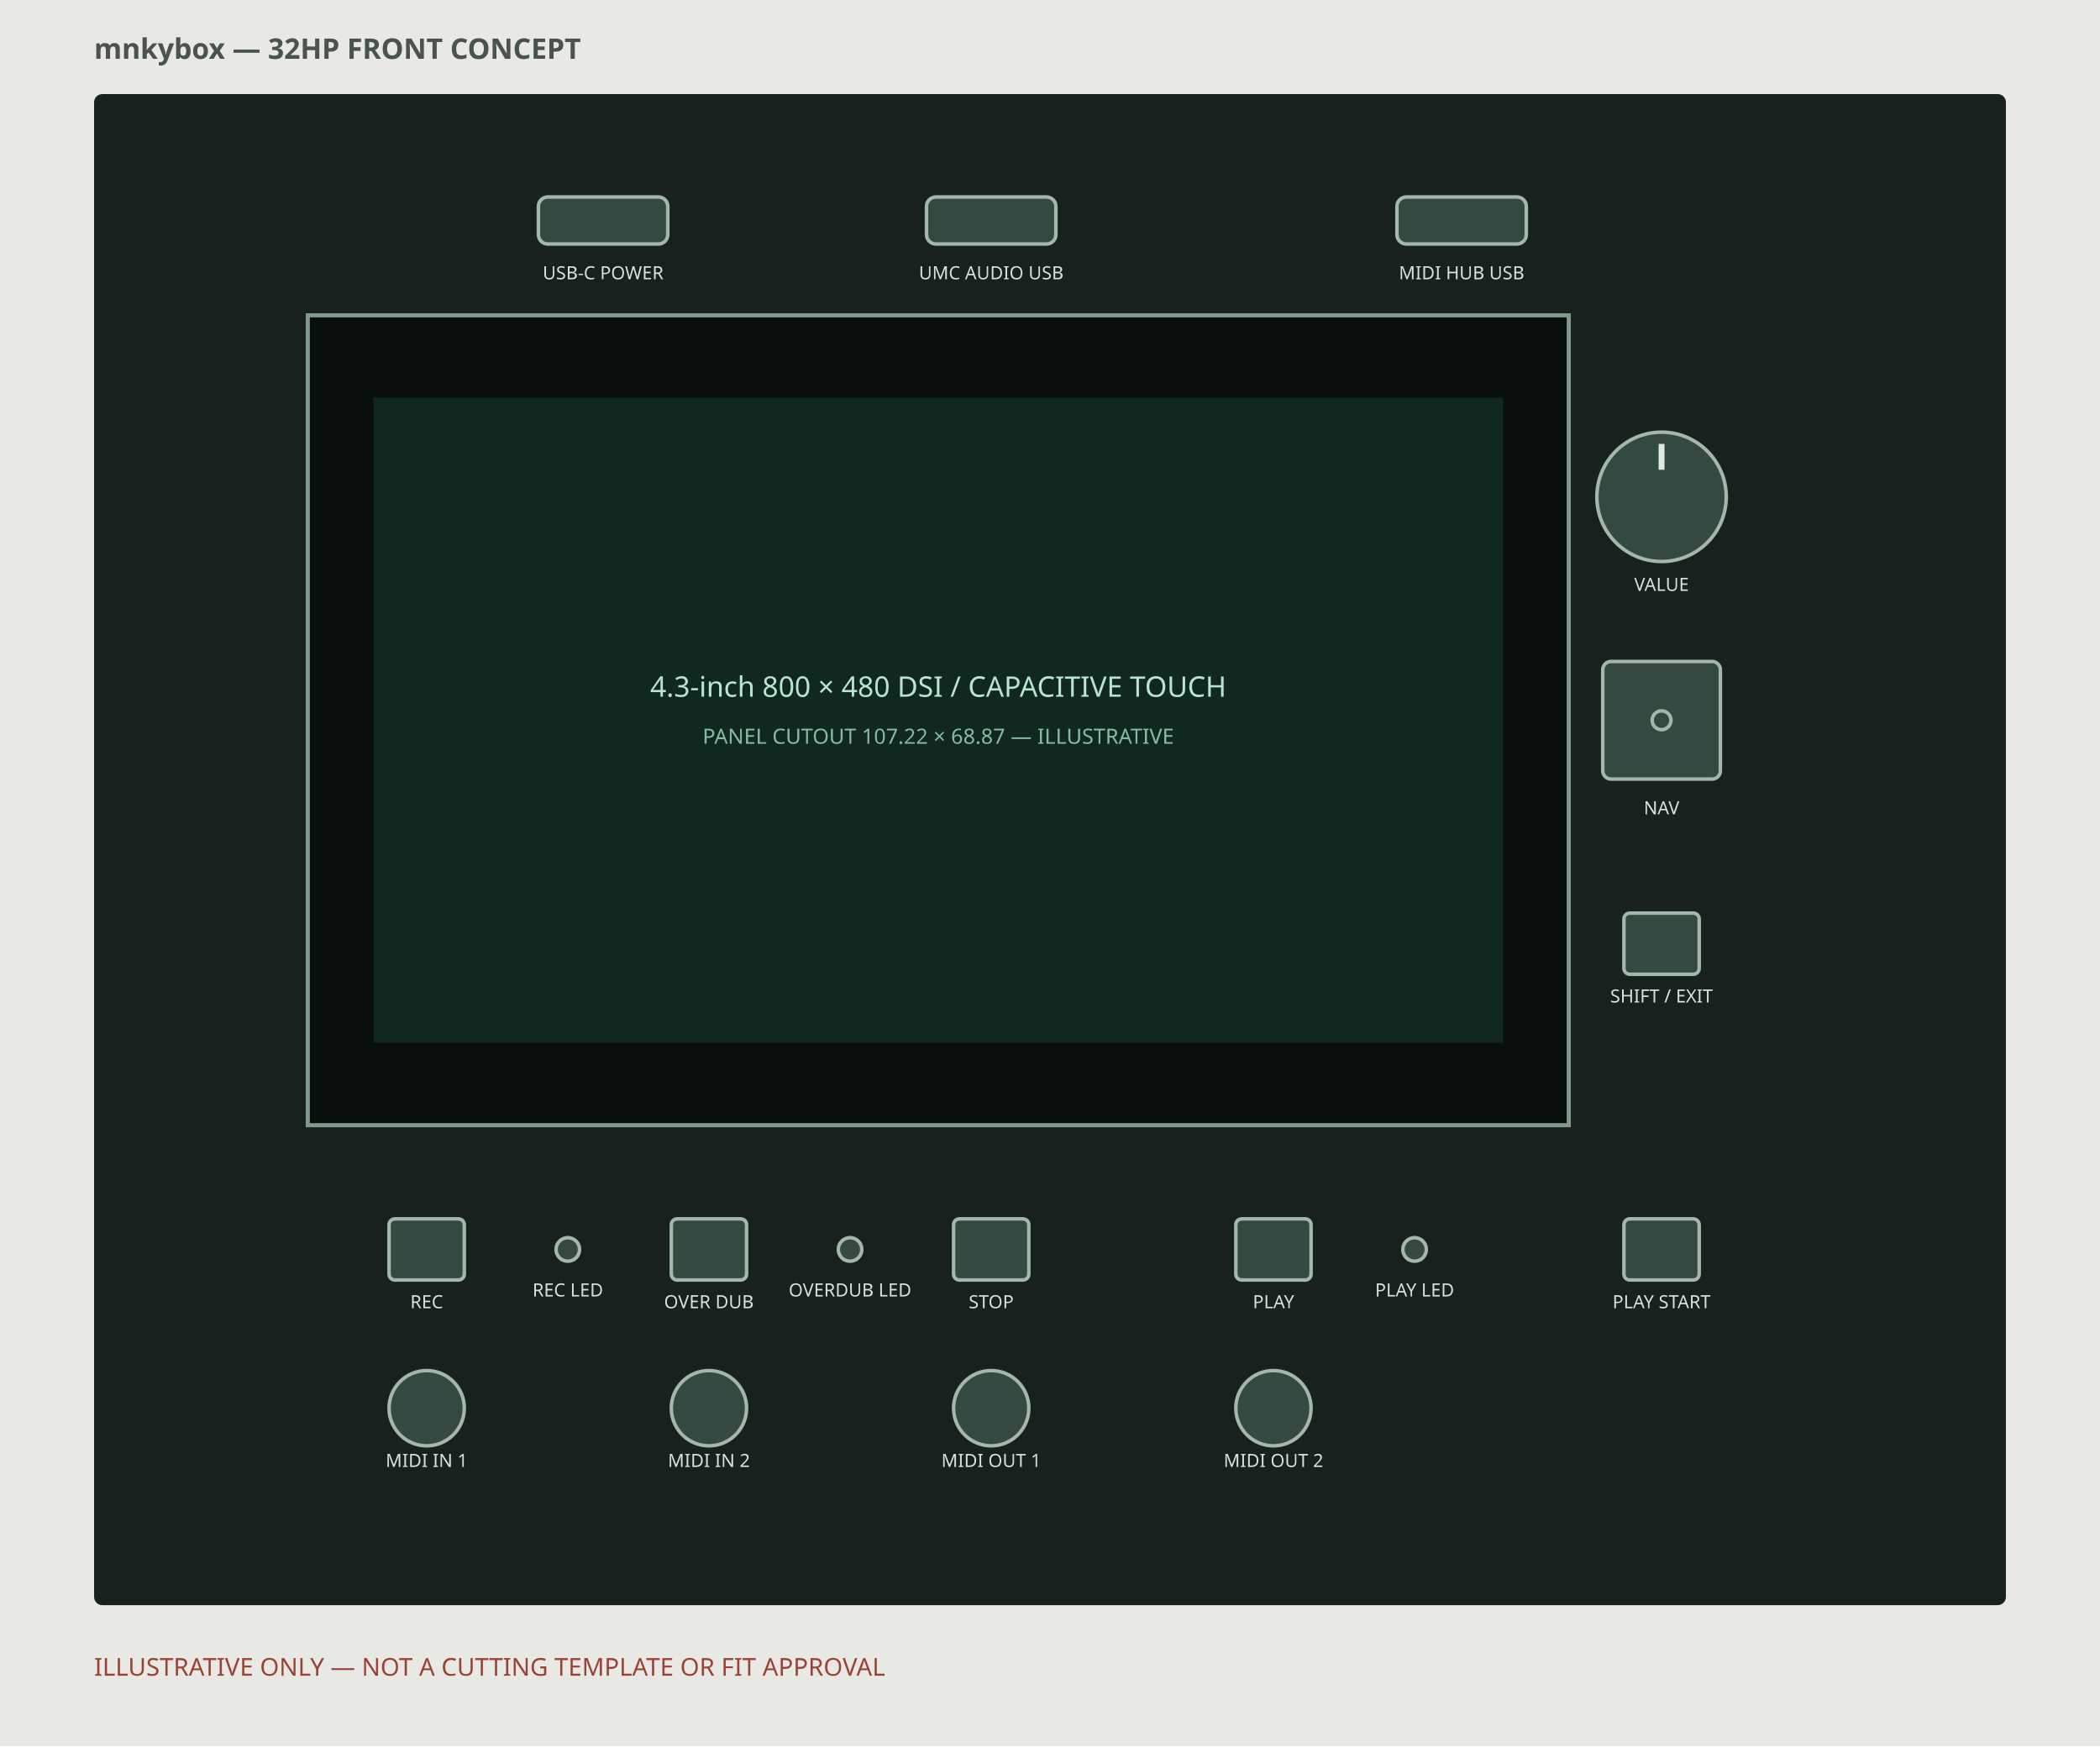
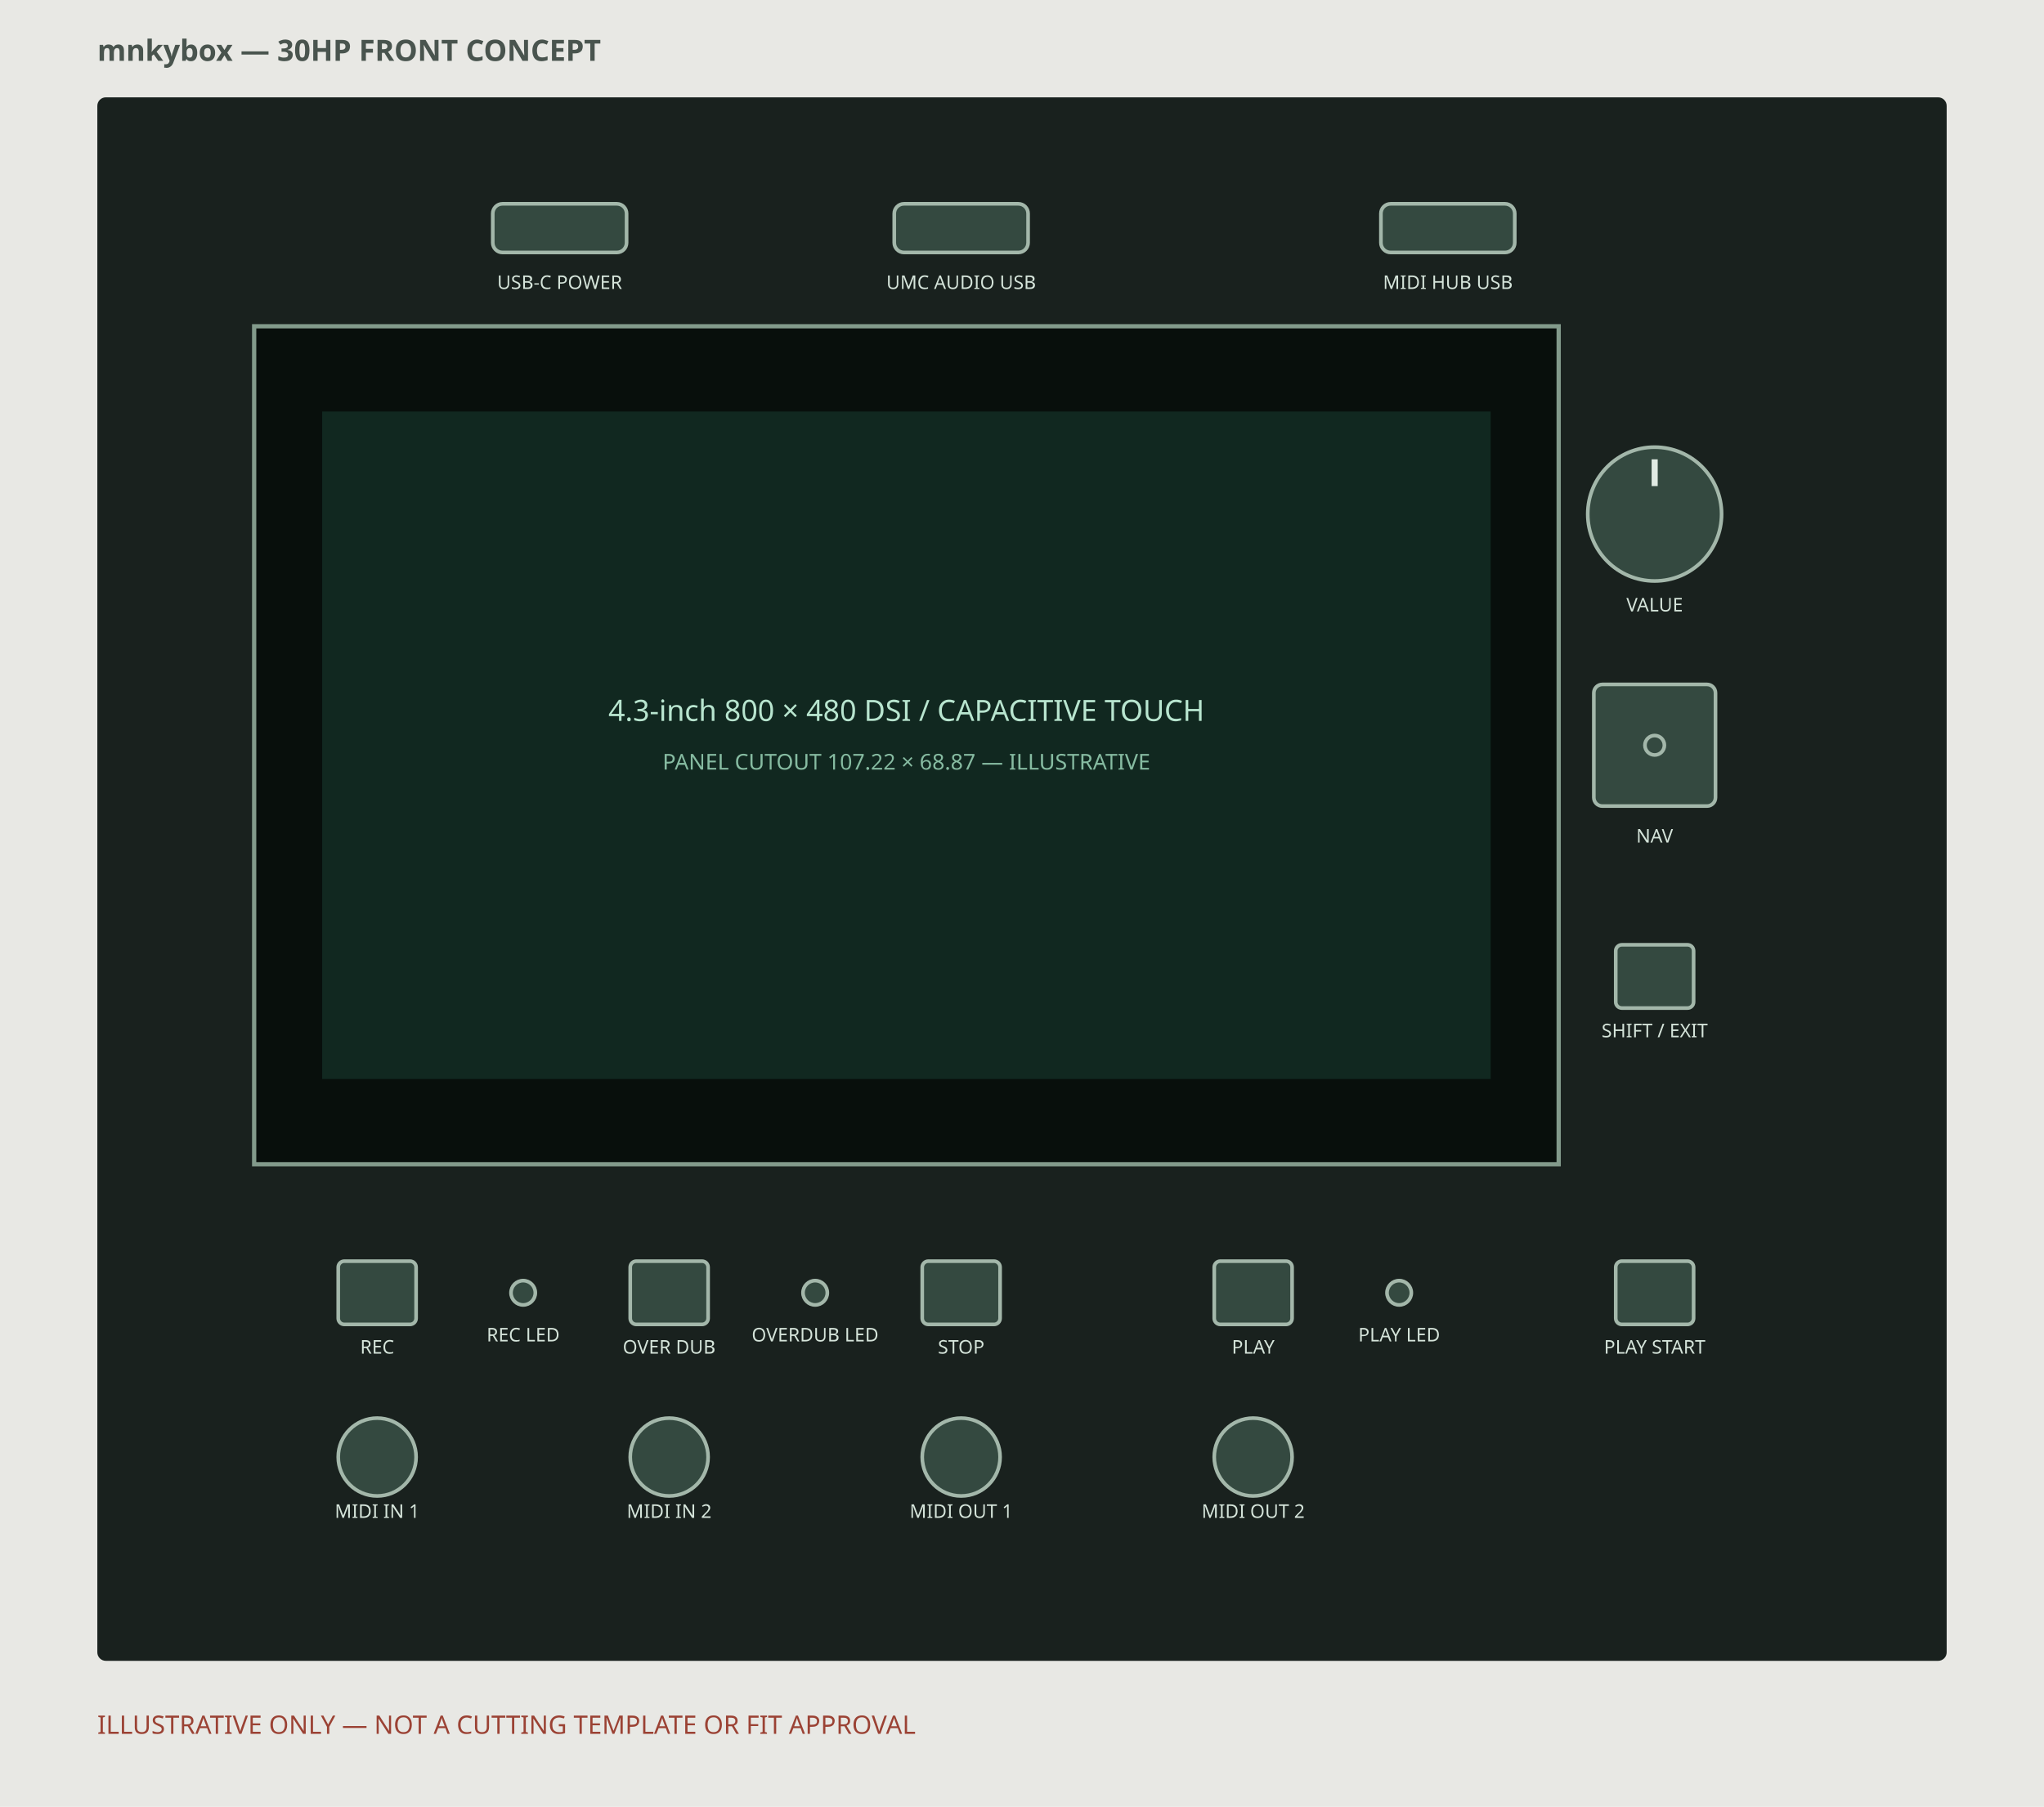
- <svg xmlns="http://www.w3.org/2000/svg" viewBox="0 0 178.56 148.5">
+ <svg xmlns="http://www.w3.org/2000/svg" viewBox="0 0 168 148.5">
  <rect width="100%" height="100%" fill="#e8e8e4" />
-   <text x="8" y="5" font-family="sans-serif" font-size="2.4" font-weight="bold" fill="#49544e">mnkybox — 32HP FRONT CONCEPT</text>
+   <text x="8" y="5" font-family="sans-serif" font-size="2.4" font-weight="bold" fill="#49544e">mnkybox — 30HP FRONT CONCEPT</text>
  <g transform="translate(8 8)" font-family="sans-serif">
-     <rect width="162.56" height="128.5" rx="0.7" fill="#19211e" />
-     <rect x="18.17" y="18.815" width="107.22" height="68.87" fill="#080f0c" stroke="#829a8b" stroke-width="0.35" />
-     <rect x="23.76" y="25.822" width="96.04" height="54.856" fill="#112820" />
-     <text x="71.78" y="51.25" text-anchor="middle" fill="#b8e5cf" font-size="2.4">4.3-inch 800 × 480 DSI / CAPACITIVE TOUCH</text>
-     <text x="71.78" y="55.25" text-anchor="middle" fill="#86bba1" font-size="1.8">PANEL CUTOUT 107.22 × 68.87 — ILLUSTRATIVE</text>
+     <rect width="152" height="128.5" rx="0.7" fill="#19211e" />
+     <rect x="12.89" y="18.815" width="107.22" height="68.87" fill="#080f0c" stroke="#829a8b" stroke-width="0.35" />
+     <rect x="18.48" y="25.822" width="96.04" height="54.856" fill="#112820" />
+     <text x="66.5" y="51.25" text-anchor="middle" fill="#b8e5cf" font-size="2.4">4.3-inch 800 × 480 DSI / CAPACITIVE TOUCH</text>
+     <text x="66.5" y="55.25" text-anchor="middle" fill="#86bba1" font-size="1.8">PANEL CUTOUT 107.22 × 68.87 — ILLUSTRATIVE</text>
    <g fill="#344940" stroke="#a3b7aa" stroke-width="0.3">
-       <rect x="37.78" y="8.75" width="11" height="4" rx="0.8" />
+       <rect x="32.5" y="8.75" width="11" height="4" rx="0.8" />
    </g>
-     <text x="43.28" y="15.75" text-anchor="middle" font-size="1.55" fill="#d5e4da">USB-C POWER</text>
+     <text x="38" y="15.75" text-anchor="middle" font-size="1.55" fill="#d5e4da">USB-C POWER</text>
    <g fill="#344940" stroke="#a3b7aa" stroke-width="0.3">
-       <rect x="70.78" y="8.75" width="11" height="4" rx="0.8" />
+       <rect x="65.5" y="8.75" width="11" height="4" rx="0.8" />
    </g>
-     <text x="76.28" y="15.75" text-anchor="middle" font-size="1.55" fill="#d5e4da">UMC AUDIO USB</text>
+     <text x="71" y="15.75" text-anchor="middle" font-size="1.55" fill="#d5e4da">UMC AUDIO USB</text>
    <g fill="#344940" stroke="#a3b7aa" stroke-width="0.3">
-       <rect x="110.78" y="8.75" width="11" height="4" rx="0.8" />
+       <rect x="105.5" y="8.75" width="11" height="4" rx="0.8" />
    </g>
-     <text x="116.28" y="15.75" text-anchor="middle" font-size="1.55" fill="#d5e4da">MIDI HUB USB</text>
+     <text x="111" y="15.75" text-anchor="middle" font-size="1.55" fill="#d5e4da">MIDI HUB USB</text>
    <g fill="#344940" stroke="#a3b7aa" stroke-width="0.3">
-       <circle cx="133.28" cy="34.25" r="5.5" />
-       <path d="M 133.28 29.75 v 2.2" fill="none" stroke="#e0eae3" stroke-width="0.5" />
+       <circle cx="128" cy="34.25" r="5.5" />
+       <path d="M 128 29.75 v 2.2" fill="none" stroke="#e0eae3" stroke-width="0.5" />
    </g>
-     <text x="133.28" y="42.25" text-anchor="middle" font-size="1.55" fill="#d5e4da">VALUE</text>
+     <text x="128" y="42.25" text-anchor="middle" font-size="1.55" fill="#d5e4da">VALUE</text>
    <g fill="#344940" stroke="#a3b7aa" stroke-width="0.3">
-       <rect x="128.28" y="48.25" width="10" height="10" rx="0.7" />
-       <circle cx="133.28" cy="53.25" r="0.8" />
+       <rect x="123" y="48.25" width="10" height="10" rx="0.7" />
+       <circle cx="128" cy="53.25" r="0.8" />
    </g>
-     <text x="133.28" y="61.25" text-anchor="middle" font-size="1.55" fill="#d5e4da">NAV</text>
+     <text x="128" y="61.25" text-anchor="middle" font-size="1.55" fill="#d5e4da">NAV</text>
    <g fill="#344940" stroke="#a3b7aa" stroke-width="0.3">
-       <rect x="130.08" y="69.65" width="6.4" height="5.2" rx="0.5" />
+       <rect x="124.8" y="69.65" width="6.4" height="5.2" rx="0.5" />
    </g>
-     <text x="133.28" y="77.25" text-anchor="middle" font-size="1.55" fill="#d5e4da">SHIFT / EXIT</text>
+     <text x="128" y="77.25" text-anchor="middle" font-size="1.55" fill="#d5e4da">SHIFT / EXIT</text>
    <g fill="#344940" stroke="#a3b7aa" stroke-width="0.3">
-       <rect x="25.08" y="95.65" width="6.4" height="5.2" rx="0.5" />
+       <rect x="19.8" y="95.65" width="6.4" height="5.2" rx="0.5" />
    </g>
-     <text x="28.28" y="103.25" text-anchor="middle" font-size="1.55" fill="#d5e4da">REC</text>
+     <text x="23" y="103.25" text-anchor="middle" font-size="1.55" fill="#d5e4da">REC</text>
    <g fill="#344940" stroke="#a3b7aa" stroke-width="0.3">
-       <rect x="49.08" y="95.65" width="6.4" height="5.2" rx="0.5" />
+       <rect x="43.8" y="95.65" width="6.4" height="5.2" rx="0.5" />
    </g>
-     <text x="52.28" y="103.25" text-anchor="middle" font-size="1.55" fill="#d5e4da">OVER DUB</text>
+     <text x="47" y="103.25" text-anchor="middle" font-size="1.55" fill="#d5e4da">OVER DUB</text>
    <g fill="#344940" stroke="#a3b7aa" stroke-width="0.3">
-       <rect x="73.08" y="95.65" width="6.4" height="5.2" rx="0.5" />
+       <rect x="67.8" y="95.65" width="6.4" height="5.2" rx="0.5" />
    </g>
-     <text x="76.28" y="103.25" text-anchor="middle" font-size="1.55" fill="#d5e4da">STOP</text>
+     <text x="71" y="103.25" text-anchor="middle" font-size="1.55" fill="#d5e4da">STOP</text>
    <g fill="#344940" stroke="#a3b7aa" stroke-width="0.3">
-       <rect x="97.08" y="95.65" width="6.4" height="5.2" rx="0.5" />
+       <rect x="91.8" y="95.65" width="6.4" height="5.2" rx="0.5" />
    </g>
-     <text x="100.28" y="103.25" text-anchor="middle" font-size="1.55" fill="#d5e4da">PLAY</text>
+     <text x="95" y="103.25" text-anchor="middle" font-size="1.55" fill="#d5e4da">PLAY</text>
    <g fill="#344940" stroke="#a3b7aa" stroke-width="0.3">
-       <rect x="130.08" y="95.65" width="6.4" height="5.2" rx="0.5" />
+       <rect x="124.8" y="95.65" width="6.4" height="5.2" rx="0.5" />
    </g>
-     <text x="133.28" y="103.25" text-anchor="middle" font-size="1.55" fill="#d5e4da">PLAY START</text>
+     <text x="128" y="103.25" text-anchor="middle" font-size="1.55" fill="#d5e4da">PLAY START</text>
    <g fill="#344940" stroke="#a3b7aa" stroke-width="0.3">
-       <circle cx="40.28" cy="98.25" r="1" />
+       <circle cx="35" cy="98.25" r="1" />
    </g>
-     <text x="40.28" y="102.25" text-anchor="middle" font-size="1.55" fill="#d5e4da">REC LED</text>
+     <text x="35" y="102.25" text-anchor="middle" font-size="1.55" fill="#d5e4da">REC LED</text>
    <g fill="#344940" stroke="#a3b7aa" stroke-width="0.3">
-       <circle cx="64.28" cy="98.25" r="1" />
+       <circle cx="59" cy="98.25" r="1" />
    </g>
-     <text x="64.28" y="102.25" text-anchor="middle" font-size="1.55" fill="#d5e4da">OVERDUB LED</text>
+     <text x="59" y="102.25" text-anchor="middle" font-size="1.55" fill="#d5e4da">OVERDUB LED</text>
    <g fill="#344940" stroke="#a3b7aa" stroke-width="0.3">
-       <circle cx="112.28" cy="98.25" r="1" />
+       <circle cx="107" cy="98.25" r="1" />
    </g>
-     <text x="112.28" y="102.25" text-anchor="middle" font-size="1.55" fill="#d5e4da">PLAY LED</text>
+     <text x="107" y="102.25" text-anchor="middle" font-size="1.55" fill="#d5e4da">PLAY LED</text>
    <g fill="#344940" stroke="#a3b7aa" stroke-width="0.3">
-       <circle cx="28.28" cy="111.75" r="3.2" />
+       <circle cx="23" cy="111.75" r="3.2" />
    </g>
-     <text x="28.28" y="116.75" text-anchor="middle" font-size="1.55" fill="#d5e4da">MIDI IN 1</text>
+     <text x="23" y="116.75" text-anchor="middle" font-size="1.55" fill="#d5e4da">MIDI IN 1</text>
    <g fill="#344940" stroke="#a3b7aa" stroke-width="0.3">
-       <circle cx="52.28" cy="111.75" r="3.2" />
+       <circle cx="47" cy="111.75" r="3.2" />
    </g>
-     <text x="52.28" y="116.75" text-anchor="middle" font-size="1.55" fill="#d5e4da">MIDI IN 2</text>
+     <text x="47" y="116.75" text-anchor="middle" font-size="1.55" fill="#d5e4da">MIDI IN 2</text>
    <g fill="#344940" stroke="#a3b7aa" stroke-width="0.3">
-       <circle cx="76.28" cy="111.75" r="3.2" />
+       <circle cx="71" cy="111.75" r="3.2" />
    </g>
-     <text x="76.28" y="116.75" text-anchor="middle" font-size="1.55" fill="#d5e4da">MIDI OUT 1</text>
+     <text x="71" y="116.75" text-anchor="middle" font-size="1.55" fill="#d5e4da">MIDI OUT 1</text>
    <g fill="#344940" stroke="#a3b7aa" stroke-width="0.3">
-       <circle cx="100.28" cy="111.75" r="3.2" />
+       <circle cx="95" cy="111.75" r="3.2" />
    </g>
-     <text x="100.28" y="116.75" text-anchor="middle" font-size="1.55" fill="#d5e4da">MIDI OUT 2</text>
+     <text x="95" y="116.75" text-anchor="middle" font-size="1.55" fill="#d5e4da">MIDI OUT 2</text>
  </g>
  <text x="8" y="142.5" font-family="sans-serif" font-size="2.1" fill="#9b4234">ILLUSTRATIVE ONLY — NOT A CUTTING TEMPLATE OR FIT APPROVAL</text>
</svg>
